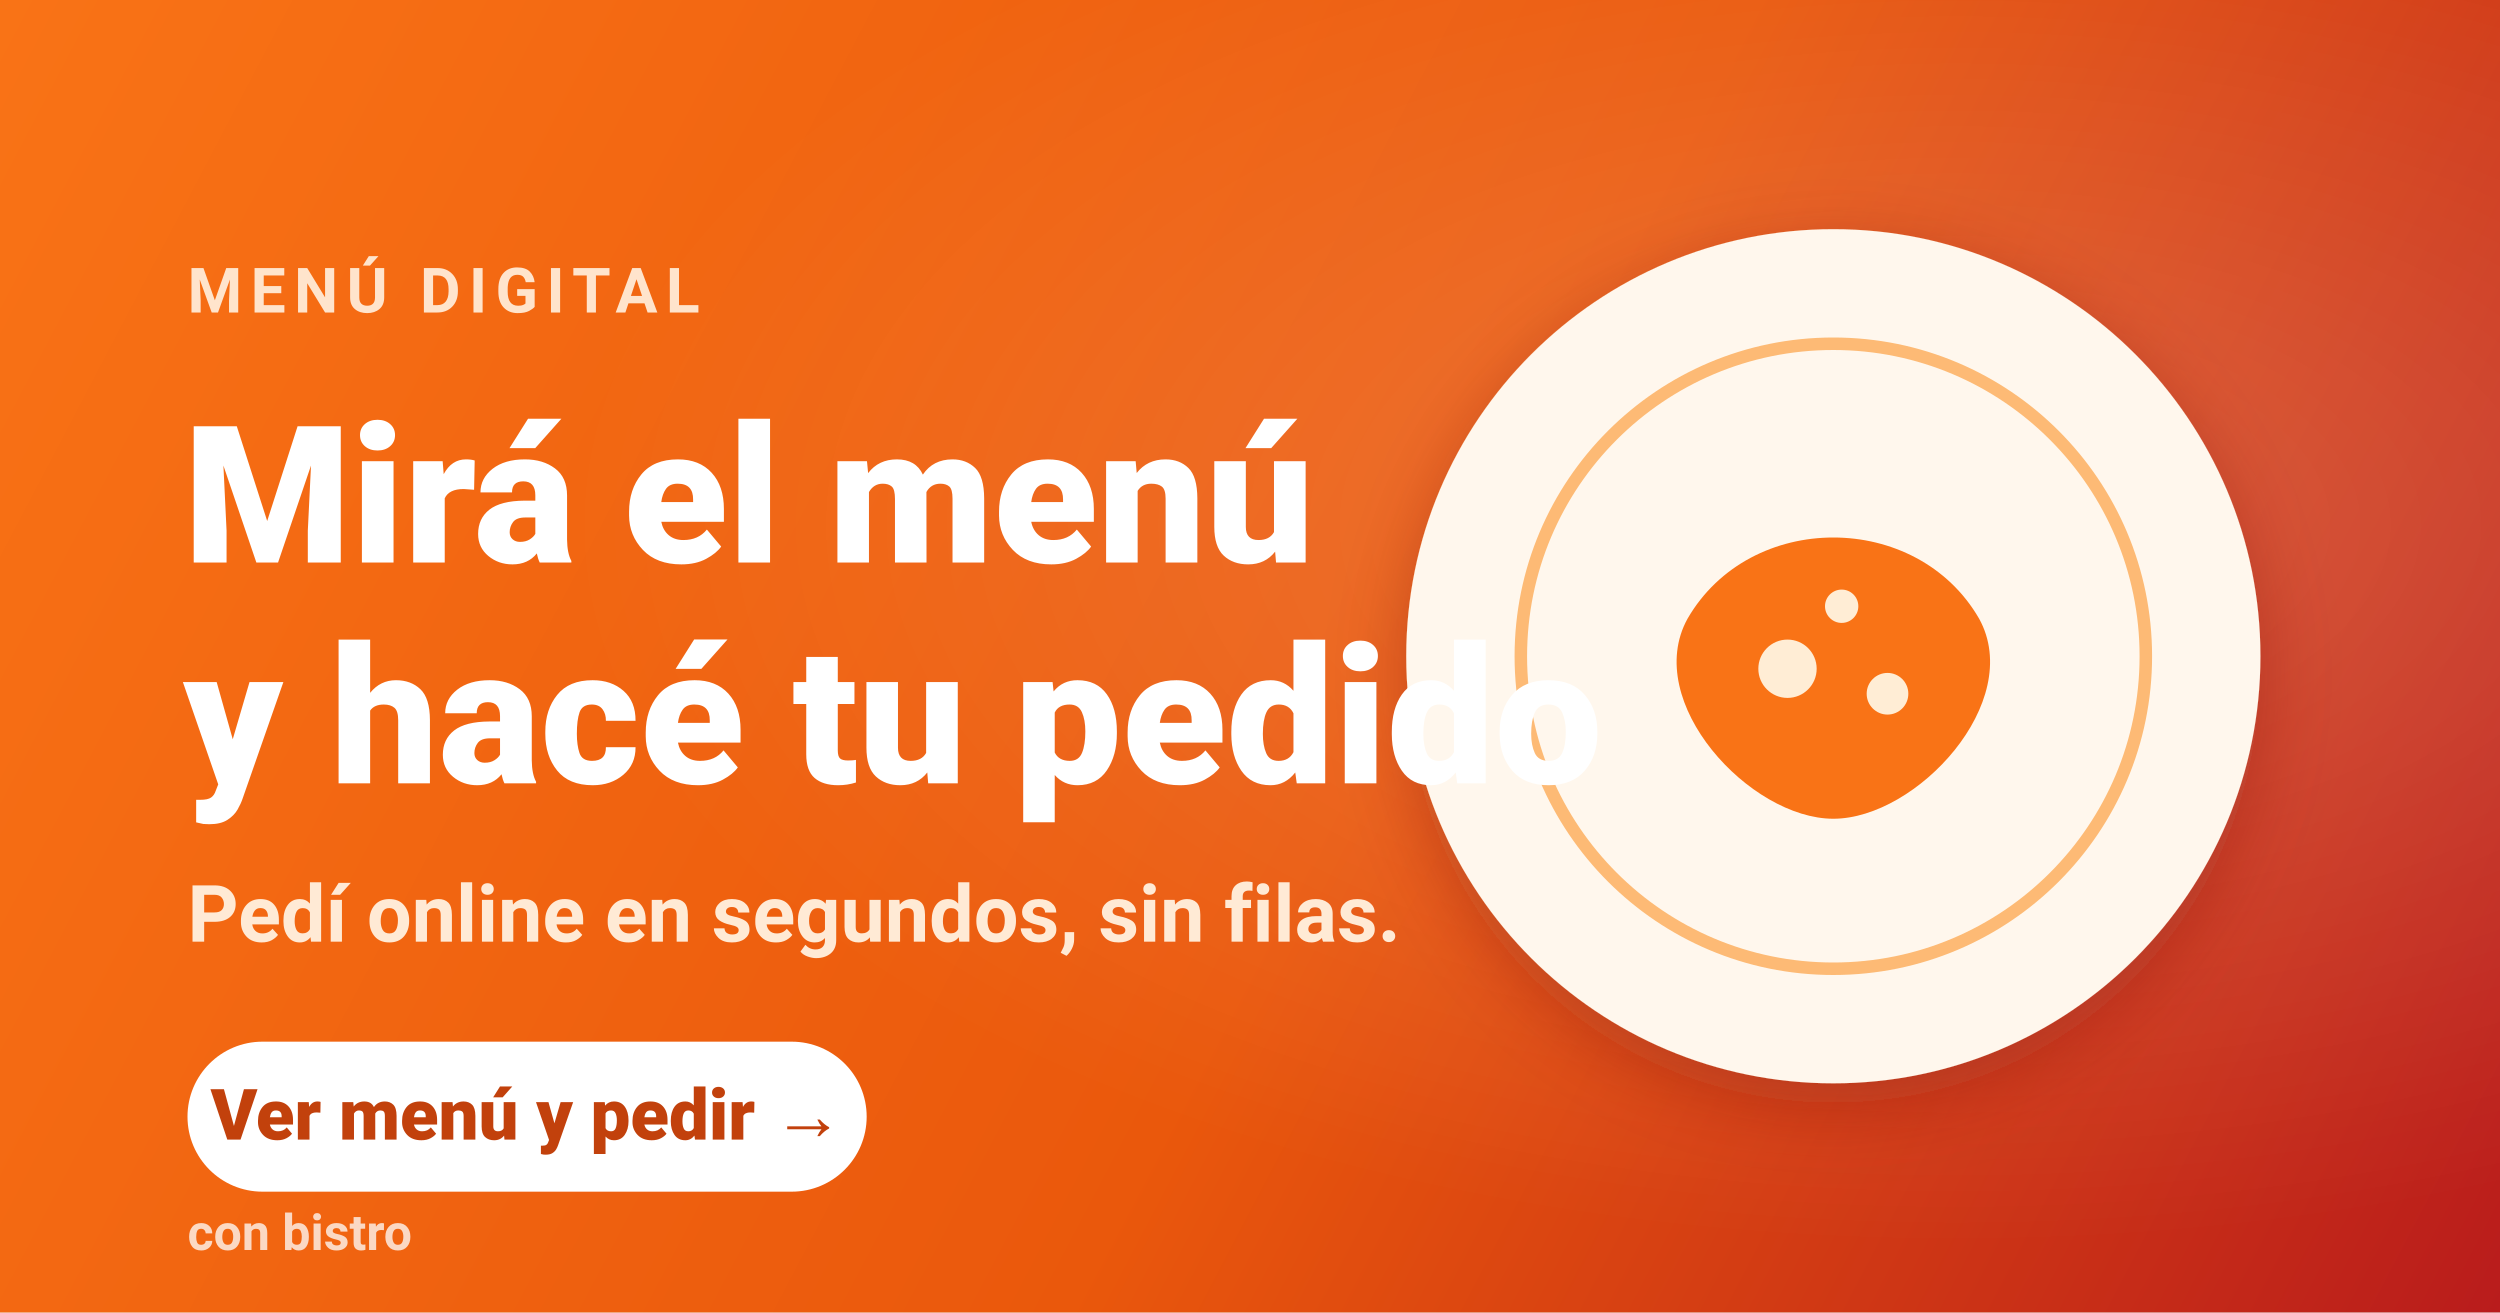
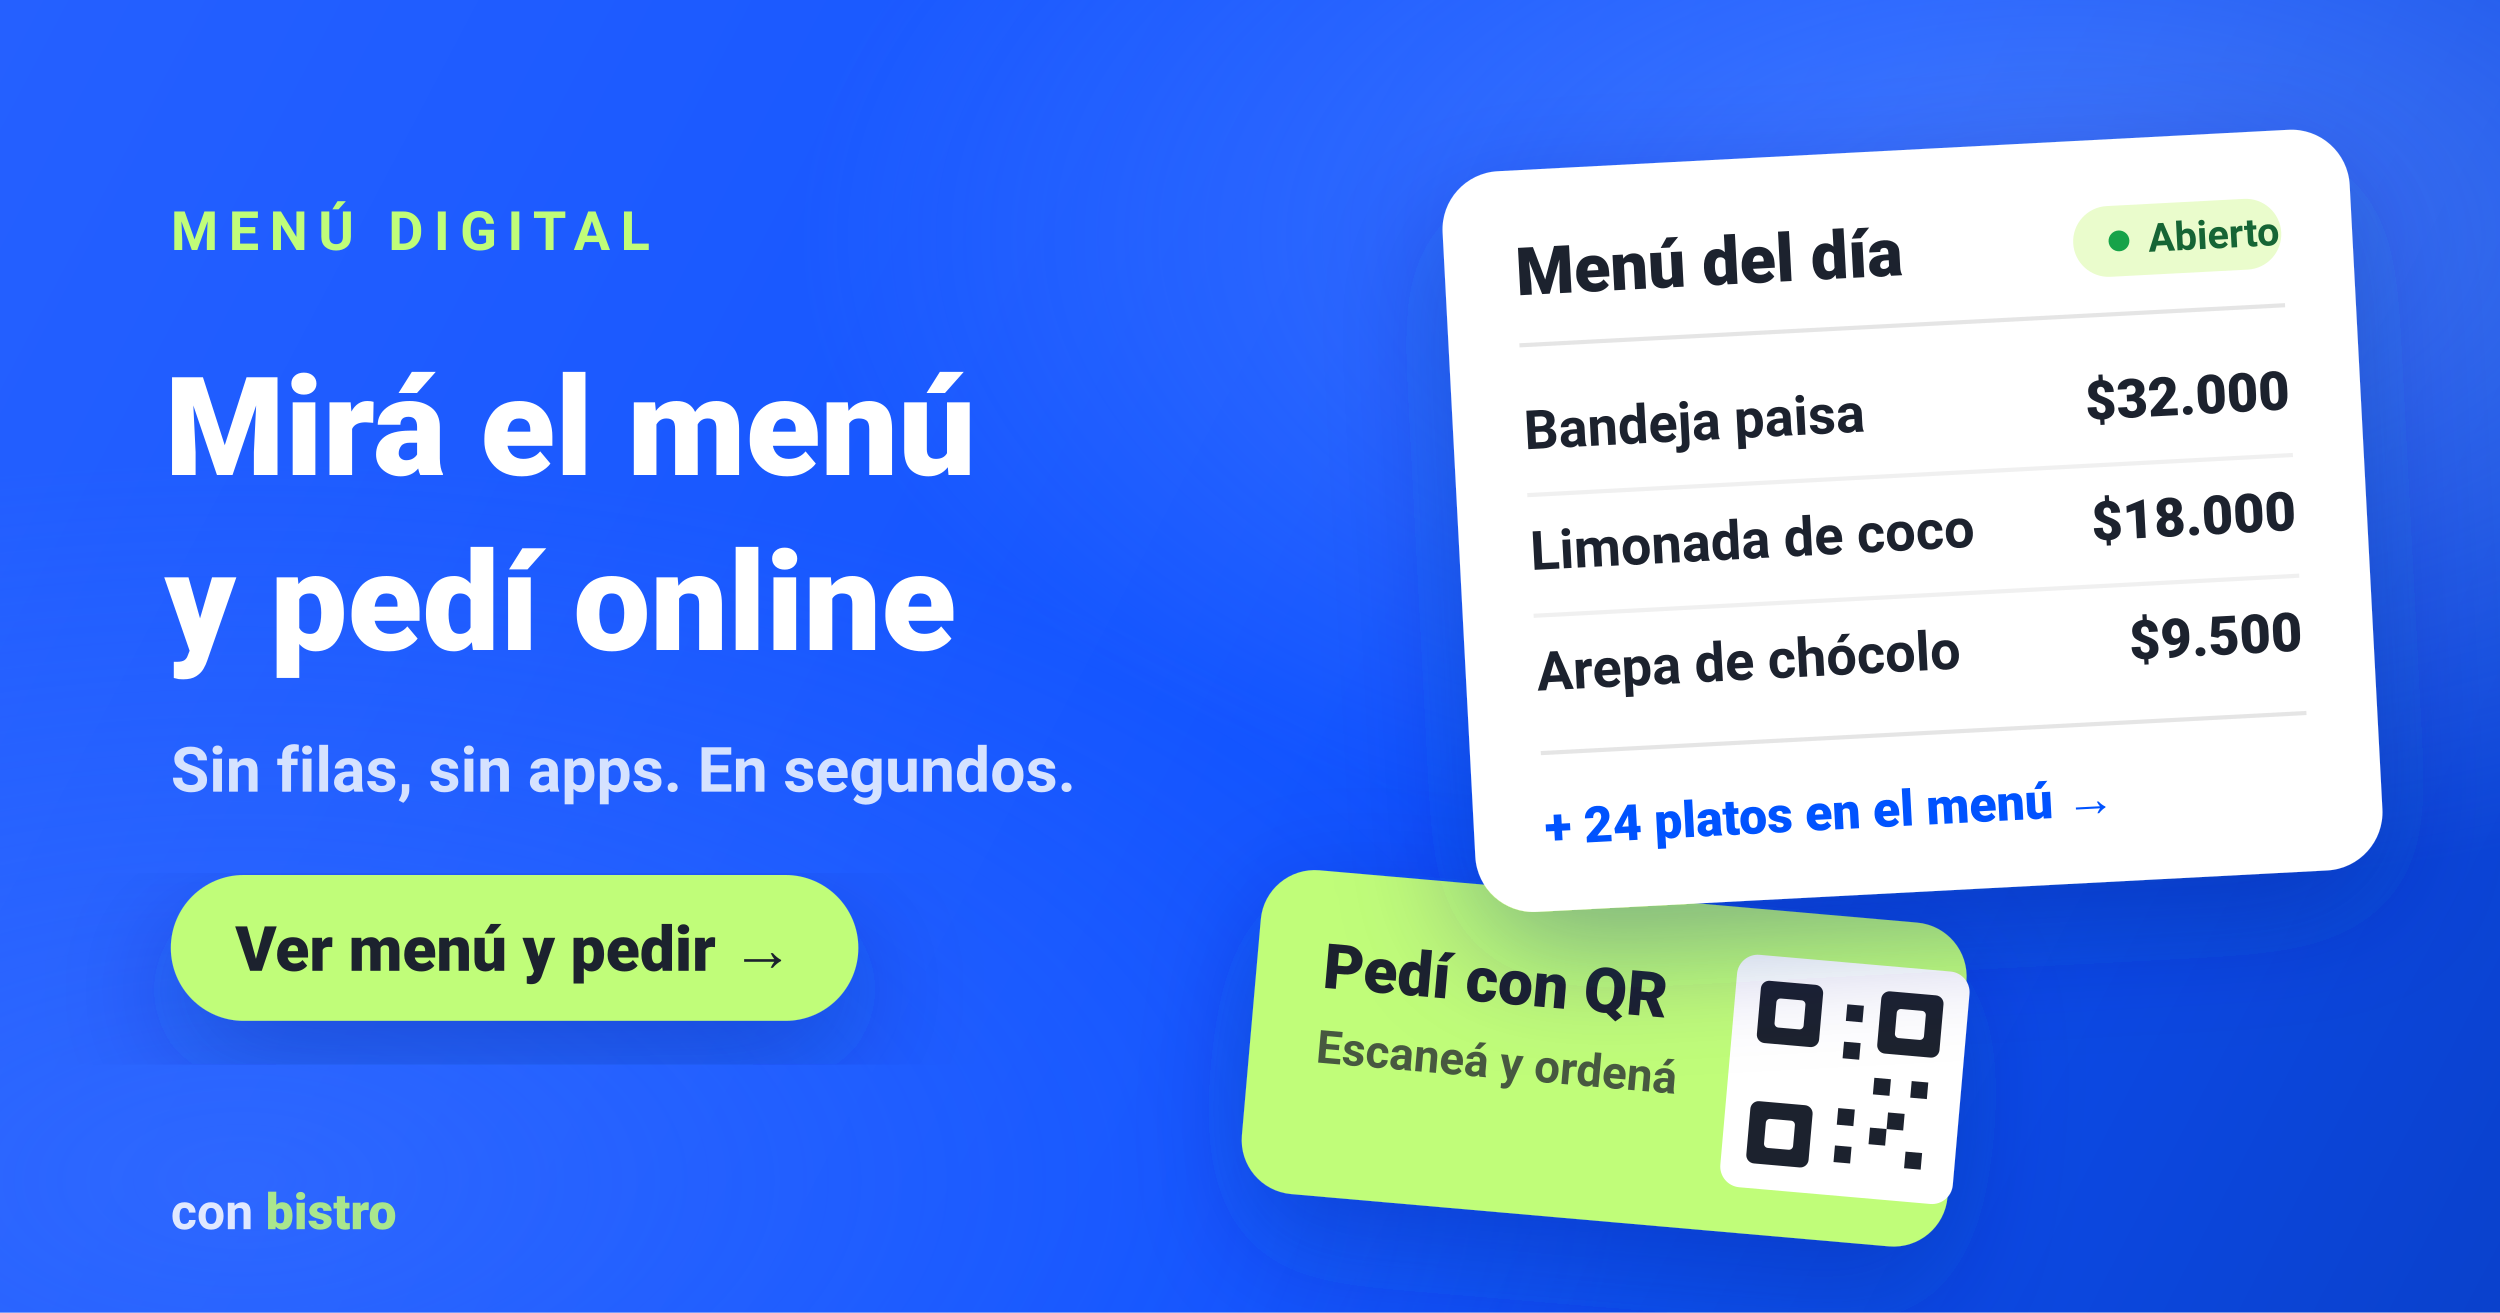
- <svg xmlns="http://www.w3.org/2000/svg" width="1200" height="630" viewBox="0 0 1200 630" fill="none" role="img" aria-label="Mirá el menú y hacé tu pedido">
+ <svg xmlns="http://www.w3.org/2000/svg" width="1200" height="630" viewBox="0 0 1200 630" fill="none" role="img" aria-label="Mirá el menú y pedí online con bistro">
  <defs>
    <linearGradient id="bg" x1="0" y1="0" x2="1200" y2="630" gradientUnits="userSpaceOnUse">
-       <stop offset="0" stop-color="#F97316" />
-       <stop offset="0.55" stop-color="#EA580C" />
-       <stop offset="1" stop-color="#B91C1C" />
+       <stop offset="0" stop-color="#2560ff" />
+       <stop offset="0.6" stop-color="#0f52ff" />
+       <stop offset="1" stop-color="#0a41cc" />
    </linearGradient>
-     <radialGradient id="glow" cx="0.78" cy="0.4" r="0.55">
-       <stop offset="0" stop-color="#FFFFFF" stop-opacity="0.18" />
-       <stop offset="1" stop-color="#FFFFFF" stop-opacity="0" />
+     <radialGradient id="glowTR" cx="0.82" cy="0.18" r="0.5">
+       <stop offset="0" stop-color="#6f9bff" stop-opacity="0.55" />
+       <stop offset="1" stop-color="#6f9bff" stop-opacity="0" />
    </radialGradient>
-     <filter id="soft" x="-20%" y="-20%" width="140%" height="140%">
-       <feDropShadow dx="0" dy="10" stdDeviation="18" flood-color="#7F1D1D" flood-opacity="0.35" />
+     <radialGradient id="glowBL" cx="0.1" cy="0.9" r="0.55">
+       <stop offset="0" stop-color="#3f74ff" stop-opacity="0.5" />
+       <stop offset="1" stop-color="#3f74ff" stop-opacity="0" />
+     </radialGradient>
+     <filter id="card" x="-30%" y="-30%" width="160%" height="160%">
+       <feDropShadow dx="0" dy="20" stdDeviation="30" flood-color="#052a8c" flood-opacity="0.35" />
    </filter>
    <style>
-       .h { font-family: system-ui, -apple-system, "Segoe UI", Roboto, Arial, sans-serif; font-weight: 800; }
-       .m { font-family: system-ui, -apple-system, "Segoe UI", Roboto, Arial, sans-serif; font-weight: 600; }
+       .h { font-family: 'Instrument Sans', system-ui, -apple-system, 'Segoe UI', Roboto, Arial, sans-serif; font-weight: 800; }
+       .m { font-family: 'Instrument Sans', system-ui, -apple-system, 'Segoe UI', Roboto, Arial, sans-serif; font-weight: 600; }
    </style>
  </defs>
  <rect width="1200" height="630" fill="url(#bg)" />
-   <rect width="1200" height="630" fill="url(#glow)" />
-   <g filter="url(#soft)" transform="translate(880 315)">
-     <circle r="205" fill="#FFF7ED" />
-     <circle r="150" fill="none" stroke="#FDBA74" stroke-width="6" />
-     <path d="M-70 -18 C -40 -70 40 -70 70 -18 C 92 22 40 78 0 78 C -40 78 -92 22 -70 -18 Z" fill="#F97316" />
-     <circle cx="-22" cy="6" r="14" fill="#FFEDD5" />
-     <circle cx="26" cy="18" r="10" fill="#FFEDD5" />
-     <circle cx="4" cy="-24" r="8" fill="#FFEDD5" />
+   <rect width="1200" height="630" fill="url(#glowTR)" />
+   <rect width="1200" height="630" fill="url(#glowBL)" />
+   <text x="82" y="120" class="m" font-size="26" letter-spacing="5" fill="#c0fd79">MENÚ DIGITAL</text>
+   <text x="79" y="228" class="h" font-size="66" fill="#ffffff">Mirá el menú</text>
+   <text x="79" y="312" class="h" font-size="66" fill="#ffffff">y pedí online</text>
+   <text x="82" y="380" class="m" font-size="30" fill="#d5e2ff">Sin filas, sin apps. En segundos.</text>
+   <g transform="translate(82 420)" filter="url(#card)">
+     <rect width="330" height="70" rx="35" fill="#c0fd79" />
+     <text x="165" y="46" text-anchor="middle" class="h" font-size="30" fill="#1e232e">Ver menú y pedir →</text>
  </g>
-   <text x="90" y="150" class="m" font-size="30" letter-spacing="4" fill="#FFE4CC">MENÚ DIGITAL</text>
-   <text x="88" y="270" class="h" font-size="92" fill="#FFFFFF">Mirá el menú</text>
-   <text x="88" y="376" class="h" font-size="92" fill="#FFFFFF">y hacé tu pedido</text>
-   <text x="90" y="452" class="m" font-size="38" fill="#FFEAD5">Pedí online en segundos, sin filas.</text>
-   <g transform="translate(90 500)">
-     <rect width="326" height="72" rx="36" fill="#FFFFFF" />
-     <text x="163" y="47" text-anchor="middle" class="h" font-size="34" fill="#C2410C">Ver menú y pedir →</text>
+   <text x="82" y="590" class="m" font-size="24" fill="#ffffff" opacity="0.85">con <tspan fill="#c0fd79" class="h">bistro</tspan>
+   </text>
+   <g transform="rotate(5 770 508)" filter="url(#card)">
+     <rect x="600" y="430" width="340" height="156" rx="26" fill="#c0fd79" />
+     <text x="632" y="486" class="h" font-size="30" fill="#1e232e">Pedí con QR</text>
+     <text x="632" y="522" class="m" font-size="22" fill="#1e232e" opacity="0.75">Escaneá y ordená</text>
+     <g transform="translate(830 452)" fill="#1e232e">
+       <rect x="0" y="0" width="112" height="112" rx="10" fill="#ffffff" />
+       <g transform="translate(12 12)">
+         <rect x="0" y="0" width="30" height="30" rx="4" />
+         <rect x="8" y="8" width="14" height="14" rx="2" fill="#ffffff" />
+         <rect x="58" y="0" width="30" height="30" rx="4" />
+         <rect x="66" y="8" width="14" height="14" rx="2" fill="#ffffff" />
+         <rect x="0" y="58" width="30" height="30" rx="4" />
+         <rect x="8" y="66" width="14" height="14" rx="2" fill="#ffffff" />
+         <rect x="42" y="8" width="8" height="8" />
+         <rect x="42" y="26" width="8" height="8" />
+         <rect x="58" y="42" width="8" height="8" />
+         <rect x="76" y="42" width="8" height="8" />
+         <rect x="42" y="58" width="8" height="8" />
+         <rect x="58" y="66" width="8" height="8" />
+         <rect x="76" y="76" width="8" height="8" />
+         <rect x="42" y="76" width="8" height="8" />
+         <rect x="66" y="58" width="8" height="8" />
+       </g>
+     </g>
  </g>
-   <text x="90" y="600" class="m" font-size="24" fill="#FFFFFF" opacity="0.75">con bistro</text>
+   <g transform="rotate(-3 918 250)" filter="url(#card)">
+     <rect x="700" y="72" width="436" height="356" rx="28" fill="#ffffff" />
+     <text x="734" y="132" class="h" font-size="32" fill="#1e232e">Menú del día</text>
+     <rect x="1002" y="104" width="100" height="34" rx="17" fill="#eafccc" />
+     <circle cx="1024" cy="121" r="5" fill="#16a34a" />
+     <text x="1038" y="127" class="m" font-size="19" fill="#166534">Abierto</text>
+     <line x1="734" y1="156" x2="1102" y2="156" stroke="#e5e5e5" stroke-width="2" />
+     <text x="734" y="206" class="m" font-size="26" fill="#1e232e">Bandeja paisa</text>
+     <text x="1102" y="206" text-anchor="end" class="h" font-size="26" fill="#1e232e">$32.000</text>
+     <line x1="734" y1="228" x2="1102" y2="228" stroke="#f0f0f0" stroke-width="2" />
+     <text x="734" y="264" class="m" font-size="26" fill="#1e232e">Limonada de coco</text>
+     <text x="1102" y="264" text-anchor="end" class="h" font-size="26" fill="#1e232e">$18.000</text>
+     <line x1="734" y1="286" x2="1102" y2="286" stroke="#f0f0f0" stroke-width="2" />
+     <text x="734" y="322" class="m" font-size="26" fill="#1e232e">Arepa de chócolo</text>
+     <text x="1102" y="322" text-anchor="end" class="h" font-size="26" fill="#1e232e">$9.500</text>
+     <line x1="734" y1="352" x2="1102" y2="352" stroke="#e5e5e5" stroke-width="2" />
+     <text x="734" y="396" class="h" font-size="24" fill="#0052ff">+ 24 platos en el menú →</text>
+   </g>
</svg>
